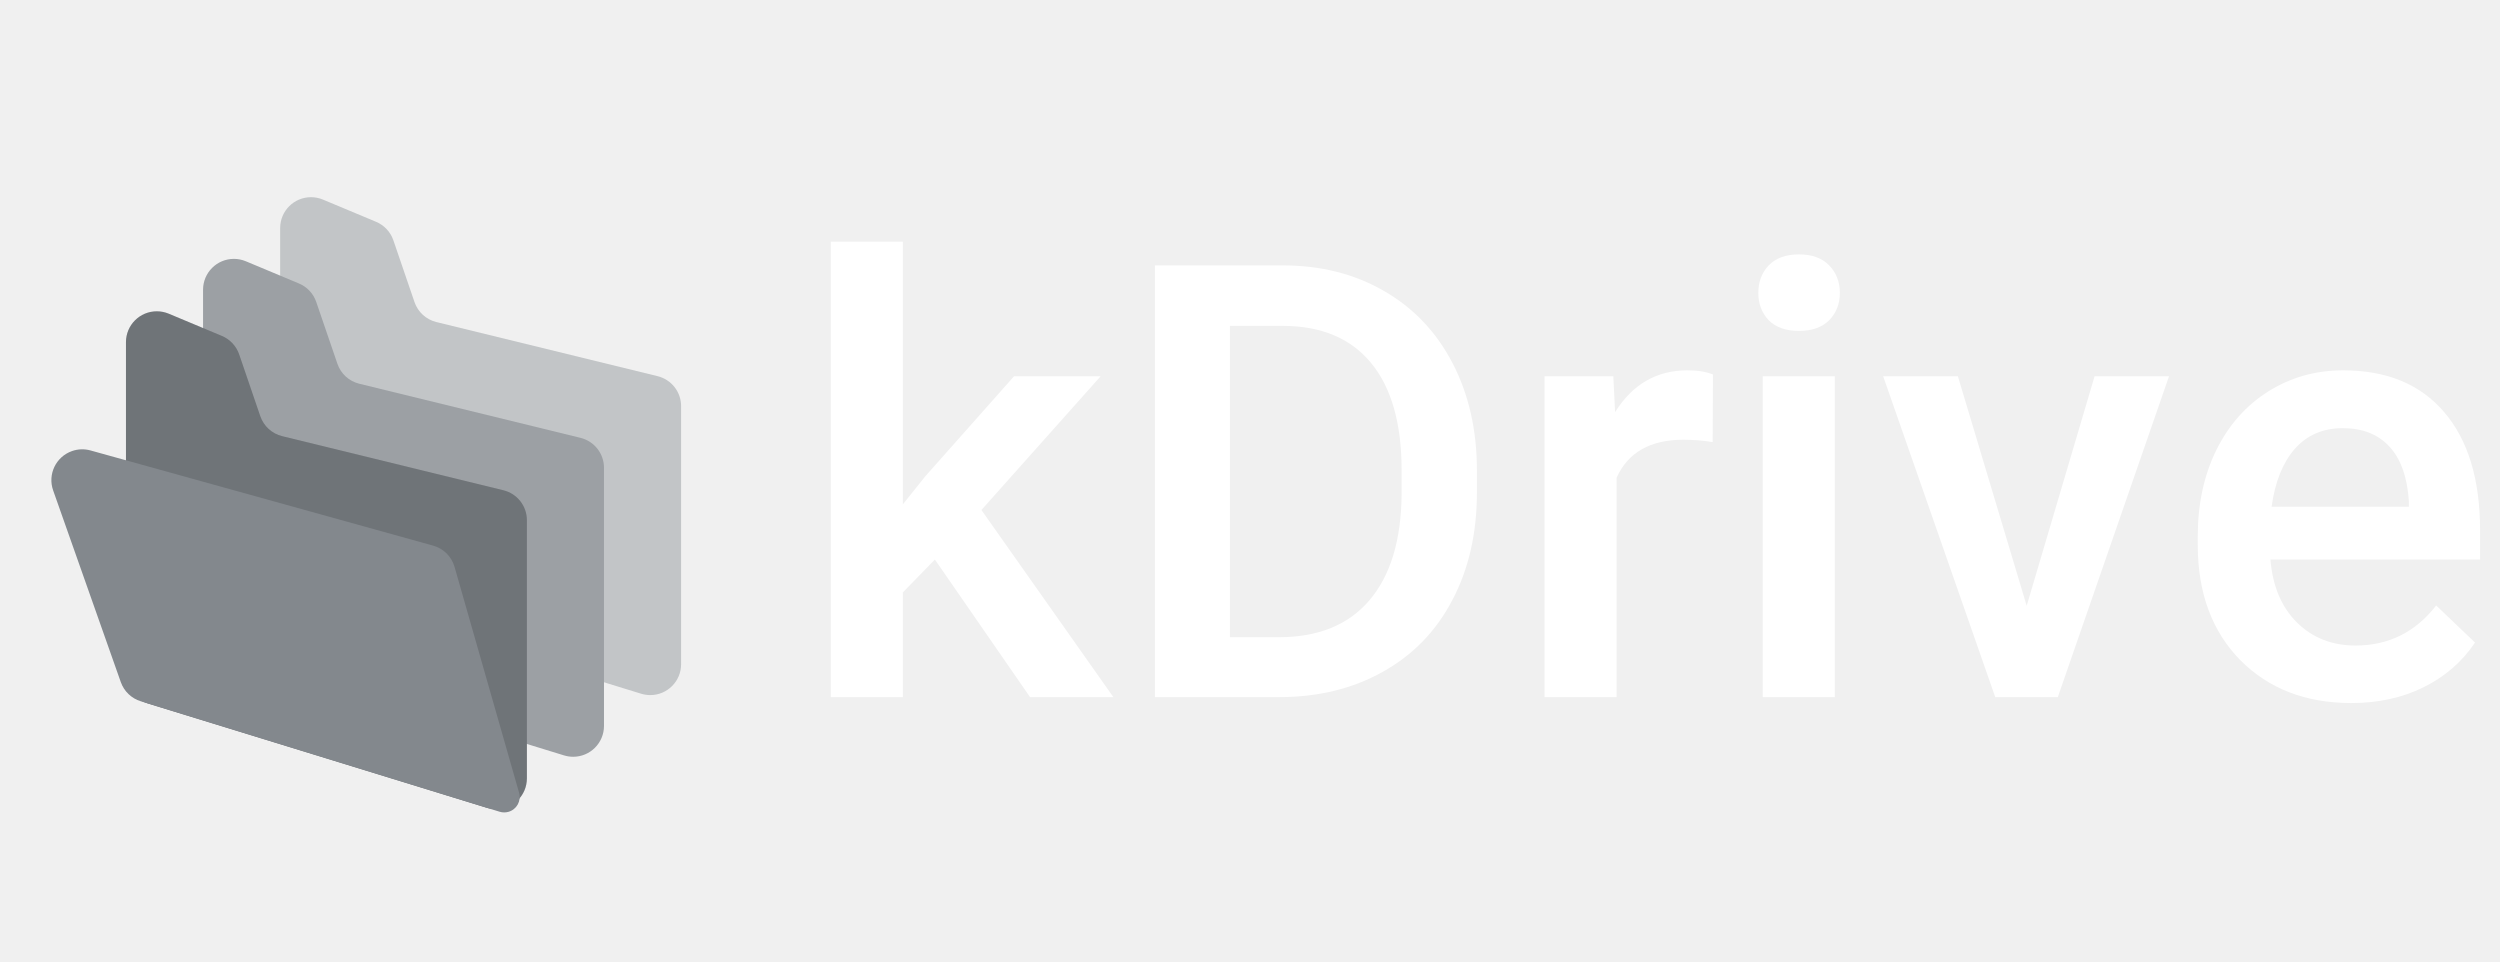
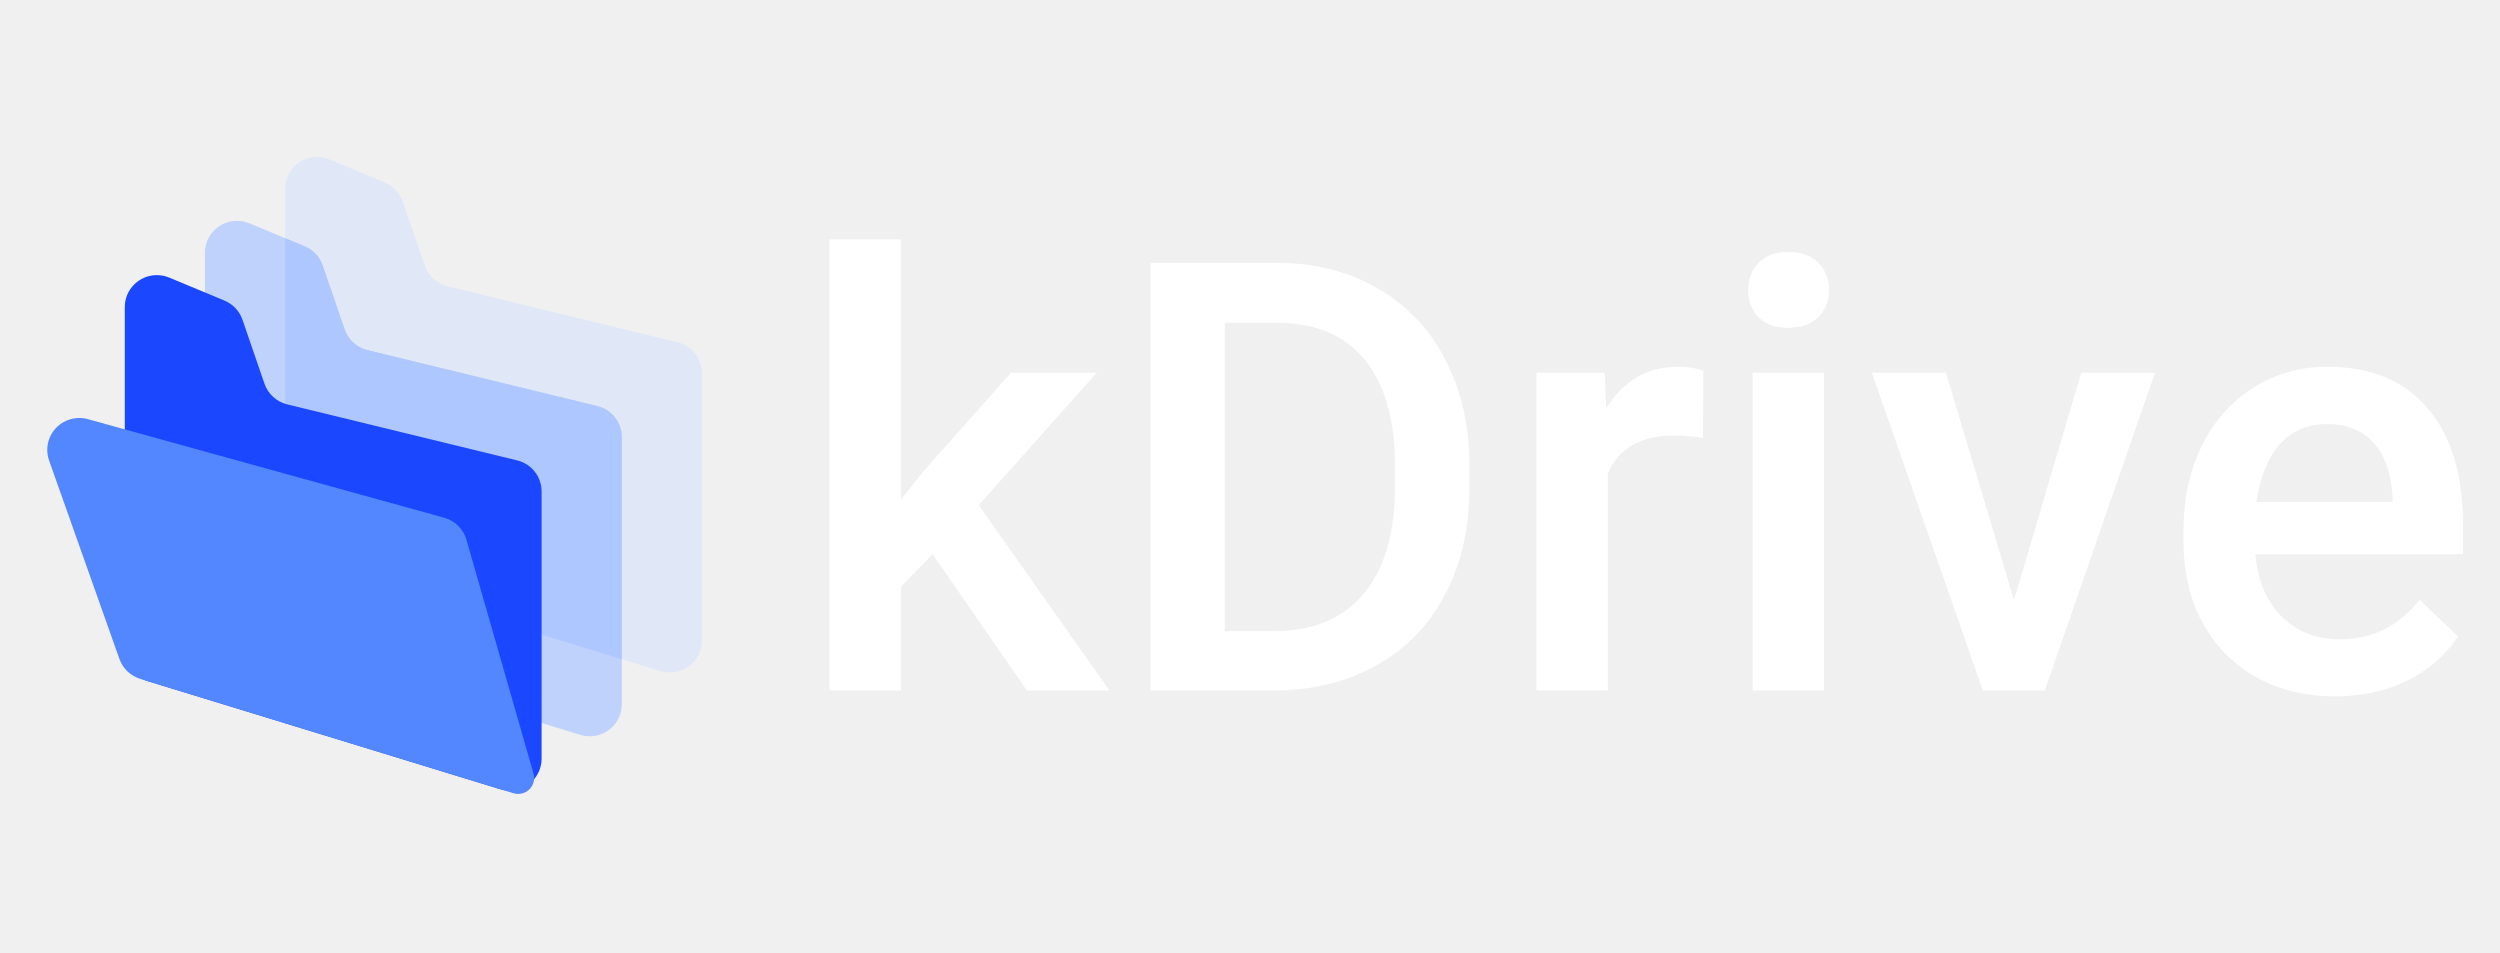
- <svg xmlns="http://www.w3.org/2000/svg" width="104" height="40" viewBox="0 0 104 40" fill="none">
-   <g clip-path="url(#clip0_10_2369)">
-     <path d="M38.891 23.276L37.558 24.645V29H34.561V10.053H37.558V20.982L38.496 19.81L42.184 15.653H45.786L40.827 21.216L46.316 29H42.85L38.891 23.276Z" fill="white" />
-     <path d="M48.044 29V11.04H53.348C54.935 11.04 56.341 11.393 57.566 12.1C58.8 12.807 59.754 13.811 60.428 15.11C61.103 16.41 61.44 17.898 61.44 19.576V20.476C61.44 22.178 61.099 23.675 60.416 24.966C59.742 26.257 58.775 27.252 57.517 27.951C56.267 28.651 54.832 29 53.212 29H48.044ZM51.164 13.556V26.508H53.2C54.836 26.508 56.09 25.998 56.962 24.979C57.842 23.951 58.29 22.479 58.307 20.562V19.563C58.307 17.614 57.883 16.126 57.036 15.098C56.189 14.07 54.96 13.556 53.348 13.556H51.164Z" fill="white" />
-     <path d="M71.247 18.391C70.852 18.326 70.445 18.293 70.025 18.293C68.652 18.293 67.727 18.819 67.25 19.872V29H64.252V15.653H67.114L67.188 17.145C67.912 15.986 68.915 15.406 70.198 15.406C70.626 15.406 70.979 15.464 71.259 15.579L71.247 18.391Z" fill="white" />
-     <path d="M76.329 29H73.331V15.653H76.329V29ZM73.146 12.187C73.146 11.726 73.29 11.344 73.578 11.04C73.874 10.735 74.293 10.583 74.836 10.583C75.379 10.583 75.798 10.735 76.094 11.04C76.39 11.344 76.538 11.726 76.538 12.187C76.538 12.639 76.39 13.017 76.094 13.322C75.798 13.618 75.379 13.766 74.836 13.766C74.293 13.766 73.874 13.618 73.578 13.322C73.29 13.017 73.146 12.639 73.146 12.187Z" fill="white" />
-     <path d="M84.31 25.201L87.135 15.653H90.231L85.605 29H83.002L78.34 15.653H81.448L84.31 25.201Z" fill="white" />
-     <path d="M97.817 29.247C95.918 29.247 94.376 28.651 93.192 27.458C92.016 26.257 91.427 24.662 91.427 22.672V22.302C91.427 20.97 91.682 19.781 92.192 18.737C92.71 17.684 93.434 16.866 94.363 16.282C95.293 15.698 96.329 15.406 97.472 15.406C99.289 15.406 100.691 15.986 101.678 17.145C102.673 18.305 103.171 19.946 103.171 22.067V23.276H94.45C94.54 24.378 94.906 25.25 95.548 25.891C96.197 26.533 97.011 26.854 97.99 26.854C99.363 26.854 100.482 26.299 101.345 25.188L102.961 26.73C102.427 27.528 101.711 28.149 100.815 28.593C99.927 29.029 98.927 29.247 97.817 29.247ZM97.46 17.812C96.637 17.812 95.971 18.099 95.461 18.675C94.96 19.251 94.639 20.053 94.499 21.081H100.21V20.858C100.145 19.855 99.877 19.099 99.409 18.589C98.94 18.071 98.29 17.812 97.46 17.812Z" fill="white" />
-     <path fill-rule="evenodd" clip-rule="evenodd" d="M13.433 8.302L15.645 9.227C15.983 9.369 16.245 9.648 16.364 9.996L17.243 12.566C17.385 12.98 17.727 13.293 18.152 13.397L27.355 15.648C27.93 15.789 28.334 16.303 28.334 16.894V27.633C28.334 28.341 27.759 28.916 27.051 28.916C26.923 28.916 26.796 28.896 26.673 28.859L12.561 24.516C12.022 24.351 11.655 23.853 11.655 23.29V9.486C11.655 8.778 12.229 8.203 12.938 8.203C13.108 8.203 13.276 8.237 13.433 8.302Z" fill="#C2C5C7" />
-     <path fill-rule="evenodd" clip-rule="evenodd" d="M10.225 10.868L12.437 11.793C12.776 11.935 13.037 12.214 13.156 12.562L14.036 15.132C14.177 15.546 14.52 15.859 14.945 15.963L24.148 18.214C24.722 18.355 25.126 18.869 25.126 19.46V30.198C25.126 30.907 24.552 31.482 23.843 31.482C23.715 31.482 23.588 31.462 23.466 31.425L9.353 27.082C8.815 26.917 8.447 26.419 8.447 25.856V12.052C8.447 11.344 9.022 10.769 9.73 10.769C9.9 10.769 10.068 10.803 10.225 10.868Z" fill="#9CA0A4" />
-     <path fill-rule="evenodd" clip-rule="evenodd" d="M7.018 13.049L9.23 13.974C9.568 14.116 9.83 14.395 9.949 14.742L10.828 17.313C10.97 17.727 11.313 18.04 11.737 18.144L20.941 20.395C21.515 20.535 21.919 21.05 21.919 21.641V32.379C21.919 33.088 21.344 33.662 20.636 33.662C20.508 33.662 20.381 33.643 20.258 33.606L6.146 29.263C5.607 29.098 5.24 28.6 5.24 28.037V14.233C5.24 13.524 5.815 12.95 6.523 12.95C6.693 12.95 6.861 12.984 7.018 13.049Z" fill="#83888D" />
-     <path fill-rule="evenodd" clip-rule="evenodd" d="M7.018 13.049L9.23 13.974C9.568 14.116 9.83 14.395 9.949 14.742L10.828 17.313C10.97 17.727 11.313 18.04 11.737 18.144L20.941 20.395C21.515 20.535 21.919 21.05 21.919 21.641V32.379C21.919 33.088 21.344 33.662 20.636 33.662C20.508 33.662 20.381 33.643 20.258 33.606L6.146 29.263C5.607 29.098 5.24 28.6 5.24 28.037V14.233C5.24 13.524 5.815 12.95 6.523 12.95C6.693 12.95 6.861 12.984 7.018 13.049Z" fill="black" fill-opacity="0.15" />
-     <path fill-rule="evenodd" clip-rule="evenodd" d="M3.764 18.738L18.018 22.698C18.449 22.817 18.786 23.152 18.909 23.582L21.594 32.979C21.691 33.32 21.494 33.675 21.153 33.772C21.034 33.806 20.907 33.805 20.788 33.769L5.858 29.174C5.469 29.055 5.16 28.759 5.025 28.375L2.211 20.401C1.975 19.733 2.325 19.001 2.994 18.765C3.242 18.677 3.511 18.668 3.764 18.738Z" fill="#83888D" />
+ <svg xmlns="http://www.w3.org/2000/svg" width="84" height="32" fill="none">
+   <path d="M31.335 18.621l-1.066 1.095V23.2h-2.398V8.042h2.398v8.743l.75-.937 2.951-3.326h2.882l-3.967 4.451 4.392 6.227h-2.773l-3.168-4.579zm7.322 4.579V8.832h4.244c1.27 0 2.395.283 3.375.849a5.77 5.77 0 0 1 2.289 2.408c.539 1.04.809 2.23.809 3.572v.72c0 1.362-.273 2.559-.819 3.592-.54 1.033-1.312 1.829-2.319 2.388-1 .559-2.148.839-3.444.839h-4.135zm2.497-12.355v10.362h1.628c1.309 0 2.313-.408 3.01-1.224.704-.822 1.063-2 1.076-3.533v-.799c0-1.559-.339-2.75-1.017-3.572s-1.661-1.234-2.951-1.234h-1.747zm16.066 3.868a5.89 5.89 0 0 0-.977-.079c-1.099 0-1.839.421-2.22 1.263V23.2h-2.398V12.522h2.29l.059 1.194c.579-.928 1.382-1.391 2.408-1.391.342 0 .625.046.849.138l-.01 2.25zm4.065 8.487h-2.398V12.522h2.398V23.2zM58.739 9.749c0-.368.115-.674.345-.918.237-.243.572-.365 1.007-.365s.77.122 1.007.365a1.26 1.26 0 0 1 .355.918 1.25 1.25 0 0 1-.355.908c-.237.237-.572.355-1.007.355s-.77-.118-1.007-.355a1.27 1.27 0 0 1-.345-.908zm8.931 10.412l2.26-7.638h2.477L68.706 23.2h-2.082l-3.73-10.678h2.487l2.289 7.638zm10.806 3.236c-1.52 0-2.753-.477-3.701-1.431-.941-.96-1.411-2.237-1.411-3.829v-.296c0-1.066.204-2.016.612-2.852.415-.842.993-1.497 1.737-1.964a4.58 4.58 0 0 1 2.487-.701c1.454 0 2.576.464 3.365 1.391.796.928 1.194 2.24 1.194 3.938v.967h-6.977c.072.882.365 1.579.878 2.092.52.513 1.171.77 1.954.77 1.099 0 1.993-.444 2.684-1.332l1.293 1.234c-.428.638-1 1.135-1.717 1.49-.71.349-1.51.523-2.398.523zm-.286-9.148c-.658 0-1.191.23-1.599.691-.401.461-.658 1.102-.77 1.924h4.569v-.178c-.053-.803-.267-1.408-.642-1.816-.375-.414-.895-.622-1.559-.622z" fill="#fff" />
+   <g fill-rule="evenodd">
+     <path opacity=".504" d="M11.073 5.358l1.857.773c.284.118.504.352.604.643l.739 2.15c.119.346.407.608.763.695l7.728 1.882c.482.117.821.548.821 1.042v8.979c0 .593-.482 1.073-1.077 1.073-.107 0-.214-.016-.317-.047l-11.851-3.631c-.452-.139-.761-.554-.761-1.025V6.347c0-.592.482-1.073 1.077-1.073a1.08 1.08 0 0 1 .416.083z" fill="#d0dfff" />
+     <path opacity=".8" d="M8.38 7.503l1.857.773c.284.118.504.352.604.643l.739 2.149c.119.346.407.608.763.695l7.728 1.882c.482.117.821.548.821 1.042v8.979c0 .592-.482 1.073-1.077 1.073-.107 0-.214-.016-.317-.047L7.647 21.061c-.452-.139-.761-.554-.761-1.025V8.493c0-.592.482-1.073 1.077-1.073a1.08 1.08 0 0 1 .416.083z" fill="#b3caff" />
+     <path opacity=".8" d="M18.199 21.323l2.693.825v-7.461c0-.494-.339-.925-.821-1.042l-7.728-1.882c-.357-.087-.645-.349-.763-.695l-.738-2.149c-.1-.29-.32-.524-.604-.643l-.657-.273v5.565l.069.019 7.728 1.882c.482.117.821.548.821 1.042v4.812z" fill="#aac4ff" />
+     <path d="M5.686 9.327l1.857.773c.284.118.504.352.604.643l.739 2.149c.119.346.407.608.763.695l7.728 1.882c.482.117.821.548.821 1.042v8.979c0 .593-.482 1.073-1.077 1.073a1.08 1.08 0 0 1-.317-.047L4.954 22.884c-.452-.139-.761-.554-.761-1.025V10.317c0-.592.482-1.073 1.077-1.073a1.08 1.08 0 0 1 .416.083z" fill="#1a47ff" />
+     <path d="M2.954 14.084l11.97 3.311c.361.1.645.38.748.739l2.255 7.858c.082.285-.084.582-.37.663a.54.54 0 0 1-.306-.003L4.712 22.81c-.326-.1-.586-.348-.699-.668L1.65 15.474a1.07 1.07 0 0 1 .657-1.369 1.08 1.08 0 0 1 .647-.022z" fill="#5287ff" />
  </g>
-   <defs>
-     <clipPath id="clip0_10_2369">
-       <rect width="104" height="40" fill="white" />
-     </clipPath>
-   </defs>
</svg>
